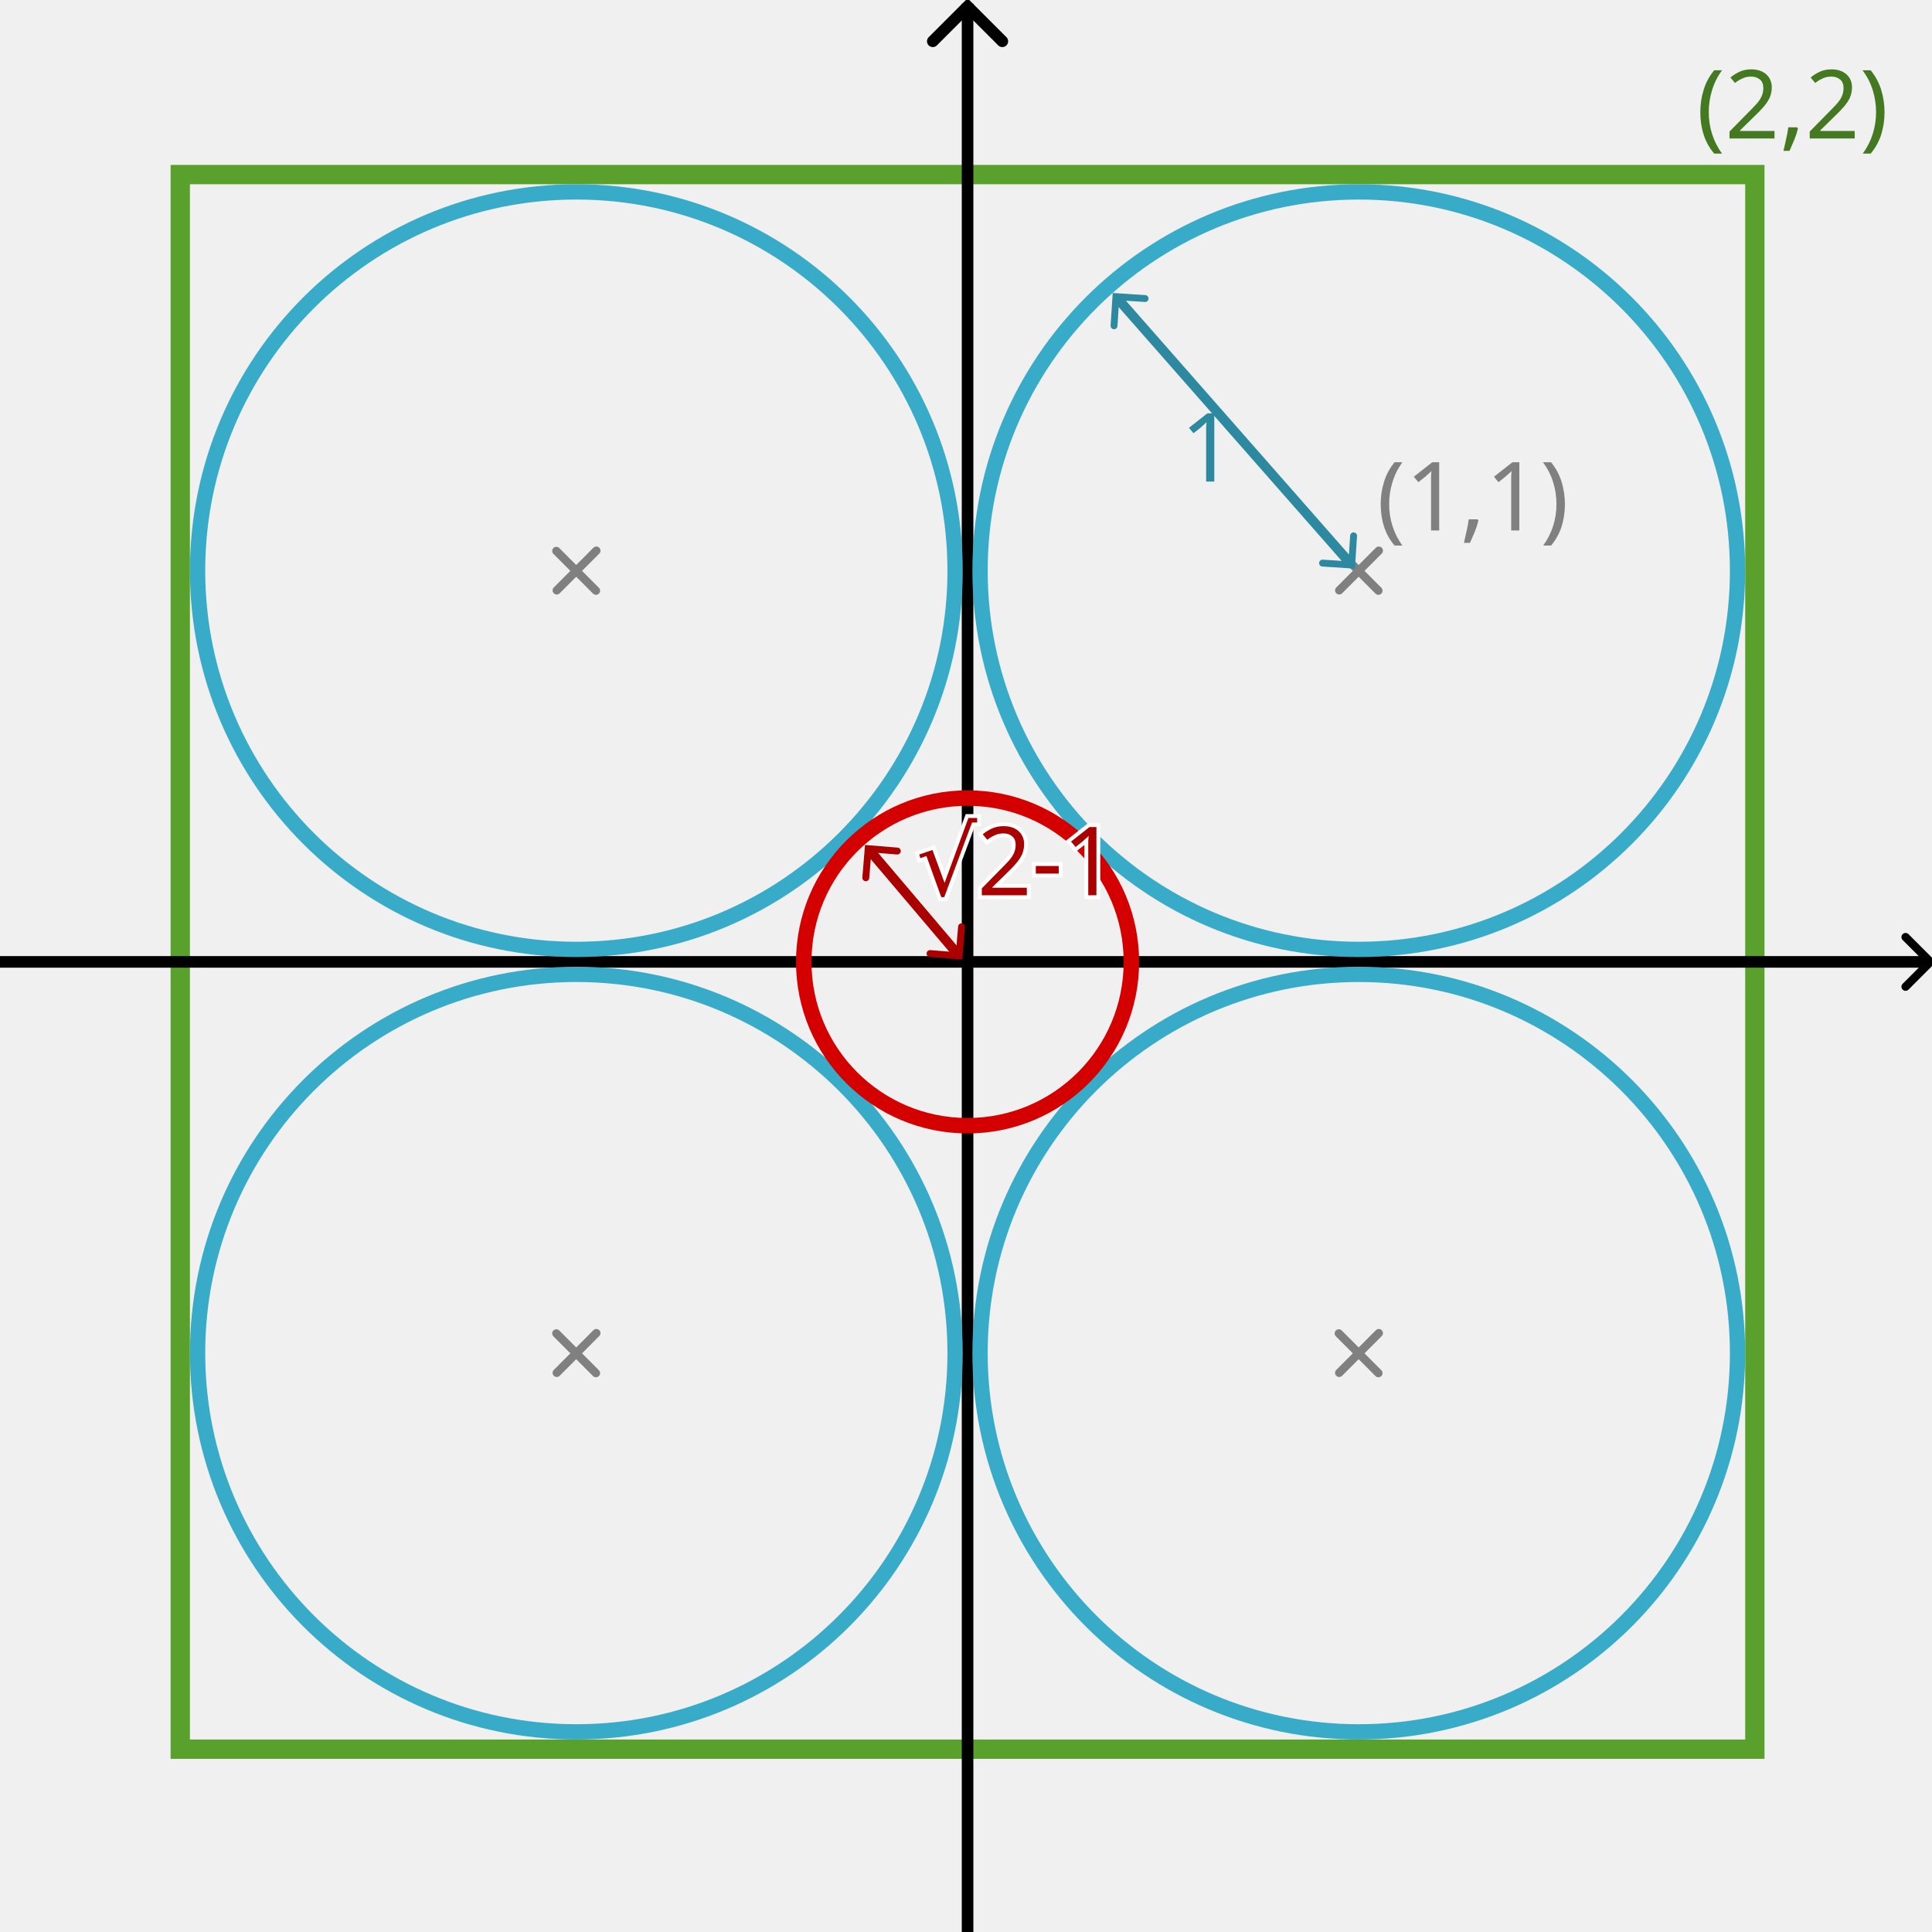
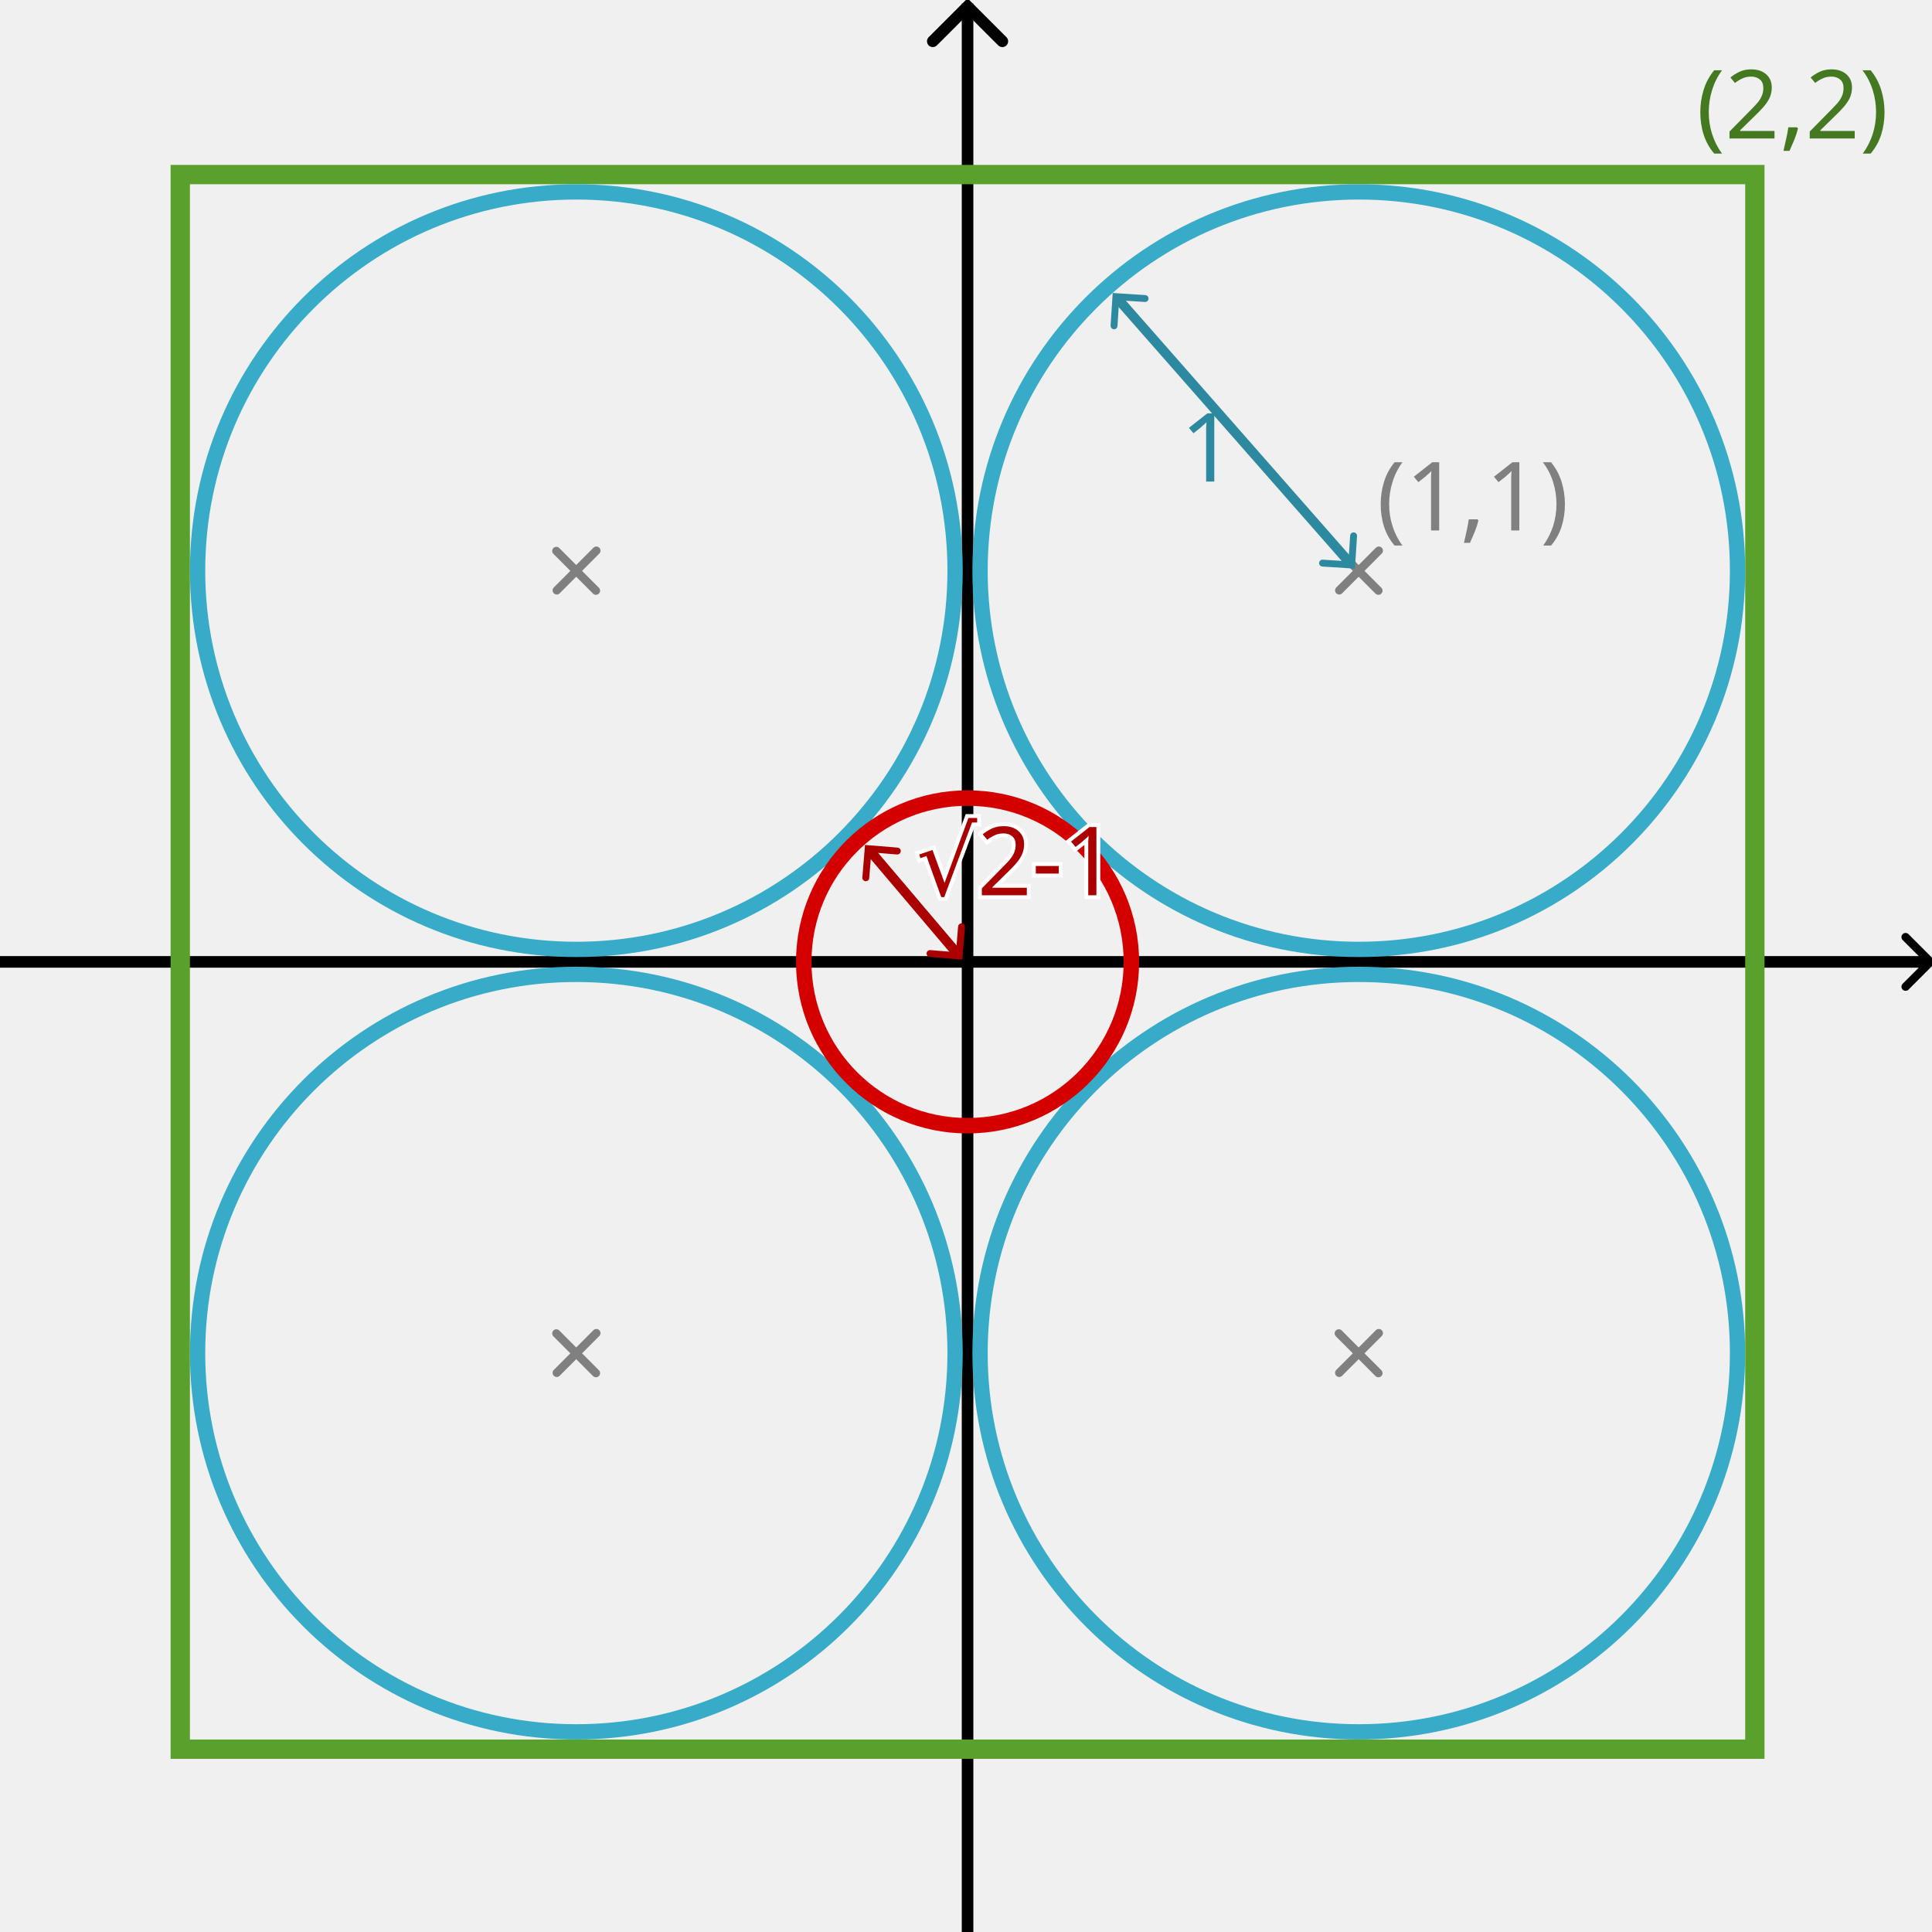
<svg xmlns="http://www.w3.org/2000/svg" width="100mm" height="100mm" viewBox="0 0 100 100" version="1.1" id="svg5">
  <defs id="defs2">
    <marker style="overflow:visible" id="Arrow3" refX="0" refY="0" orient="auto-start-reverse" markerWidth="4.207" markerHeight="7" viewBox="0 0 4.207 7" preserveAspectRatio="xMidYMid">
      <path style="fill:none;stroke:context-stroke;stroke-width:1;stroke-linecap:round" d="M 3,-3 0,0 3,3" id="arrow3" transform="rotate(180,0.125,0)" />
    </marker>
    <marker style="overflow:visible" id="Arrow3-8" refX="-1" refY="0" orient="auto-start-reverse" markerWidth="3" markerHeight="4.992" viewBox="0 0 4.207 7" preserveAspectRatio="xMidYMid">
      <path style="fill:none;stroke:context-stroke;stroke-width:1;stroke-linecap:round" d="M 3,-3 0,0 3,3" id="arrow3-5" transform="rotate(180,0.125,0)" />
    </marker>
    <marker style="overflow:visible" id="Arrow3-8-7" refX="-1" refY="0" orient="auto-start-reverse" markerWidth="3" markerHeight="4.992" viewBox="0 0 4.207 7" preserveAspectRatio="xMidYMid">
      <path style="fill:none;stroke:context-stroke;stroke-width:1;stroke-linecap:round" d="M 3,-3 0,0 3,3" id="arrow3-5-9" transform="rotate(180,0.125,0)" />
    </marker>
  </defs>
  <g id="layer1">
-     <rect style="fill:none;fill-opacity:1;stroke:#5aa02c;stroke-width:1;stroke-linecap:round;stroke-miterlimit:8;stroke-dasharray:none;stroke-dashoffset:0;stroke-opacity:1;paint-order:stroke markers fill" id="rect3160" width="81.5" height="81.5" x="9.331" y="9.037" ry="0" />
    <path style="fill:#000000;fill-opacity:0.5;stroke:#000000;stroke-width:0.6;stroke-linecap:square;stroke-miterlimit:8;stroke-dasharray:none;stroke-dashoffset:0;marker-end:url(#Arrow3);paint-order:stroke markers fill" d="M 50.081,99.787 V 0.487" id="path236" />
    <path style="fill:#000000;fill-opacity:0.5;stroke:#000000;stroke-width:0.6;stroke-linecap:square;stroke-miterlimit:8;stroke-dasharray:none;stroke-dashoffset:0;marker-end:url(#Arrow3-8);paint-order:stroke markers fill" d="M 0.081,49.787 H 99.381" id="path236-0" />
-     <circle style="fill:none;fill-opacity:0.5;stroke:#37abc8;stroke-width:0.791;stroke-linecap:square;stroke-miterlimit:8;stroke-dasharray:none;stroke-dashoffset:0;paint-order:stroke markers fill" id="path1491" cx="70.331" cy="29.537" r="19.604" />
-     <circle style="fill:none;fill-opacity:0.5;stroke:#37abc8;stroke-width:0.791;stroke-linecap:square;stroke-miterlimit:8;stroke-dasharray:none;stroke-dashoffset:0;paint-order:stroke markers fill" id="path1491-3" cx="29.831" cy="29.537" r="19.604" />
-     <circle style="fill:none;fill-opacity:0.5;stroke:#37abc8;stroke-width:0.791;stroke-linecap:square;stroke-miterlimit:8;stroke-dasharray:none;stroke-dashoffset:0;paint-order:stroke markers fill" id="path1491-5" cx="29.831" cy="70.037" r="19.604" />
-     <circle style="fill:none;fill-opacity:0.5;stroke:#37abc8;stroke-width:0.791;stroke-linecap:square;stroke-miterlimit:8;stroke-dasharray:none;stroke-dashoffset:0;paint-order:stroke markers fill" id="path1491-6" cx="70.331" cy="70.037" r="19.604" />
-     <circle style="fill:none;fill-opacity:0.5;stroke:#d40000;stroke-width:0.8;stroke-linecap:square;stroke-miterlimit:8;stroke-dasharray:none;stroke-dashoffset:0;stroke-opacity:1;paint-order:stroke markers fill" id="path1491-2" cx="50.081" cy="49.787" r="8.479" />
+     <rect style="fill:none;fill-opacity:1;stroke:#5aa02c;stroke-width:1;stroke-linecap:round;stroke-miterlimit:8;stroke-dasharray:none;stroke-dashoffset:0;stroke-opacity:1;paint-order:stroke markers fill" id="rect3160" width="81.5" height="81.5" x="9.331" y="9.037" ry="0" />
    <path id="path1889" style="fill:none;fill-opacity:0.5;stroke:#808080;stroke-width:0.429;stroke-linecap:round;stroke-miterlimit:8;stroke-dasharray:none;stroke-dashoffset:0;stroke-opacity:1;paint-order:stroke markers fill" d="m 71.367,28.502 -2.05,2.056 m -0.021,-2.041 2.05,2.056" />
    <path id="path1889-6" style="fill:none;fill-opacity:0.5;stroke:#808080;stroke-width:0.429;stroke-linecap:round;stroke-miterlimit:8;stroke-dasharray:none;stroke-dashoffset:0;stroke-opacity:1;paint-order:stroke markers fill" d="m 30.867,28.502 -2.05,2.056 m -0.021,-2.041 2.05,2.056" />
    <path id="path1889-5" style="fill:none;fill-opacity:0.5;stroke:#808080;stroke-width:0.429;stroke-linecap:round;stroke-miterlimit:8;stroke-dasharray:none;stroke-dashoffset:0;stroke-opacity:1;paint-order:stroke markers fill" d="m 30.867,69.002 -2.05,2.056 m -0.021,-2.041 2.05,2.056" />
    <path id="path1889-0" style="fill:none;fill-opacity:0.5;stroke:#808080;stroke-width:0.429;stroke-linecap:round;stroke-miterlimit:8;stroke-dasharray:none;stroke-dashoffset:0;stroke-opacity:1;paint-order:stroke markers fill" d="m 71.367,69.002 -2.05,2.056 m -0.021,-2.041 2.05,2.056" />
    <text xml:space="preserve" style="font-size:4.939px;font-family:Calibri;-inkscape-font-specification:Calibri;fill:#808080;fill-opacity:1;stroke:none;stroke-width:0.4;stroke-linecap:round;stroke-miterlimit:8;stroke-dasharray:none;stroke-dashoffset:0;stroke-opacity:1;paint-order:stroke markers fill" x="71.261" y="27.455" id="text1995">
      <tspan id="tspan1993" style="font-size:4.939px;fill:#808080;fill-opacity:1;stroke:none;stroke-width:0.4" x="71.261" y="27.455">(1,1)</tspan>
    </text>
    <text xml:space="preserve" style="font-size:4.939px;font-family:Calibri;-inkscape-font-specification:Calibri;fill:#447821;fill-opacity:1;stroke:none;stroke-width:0.4;stroke-linecap:round;stroke-miterlimit:8;stroke-dasharray:none;stroke-dashoffset:0;stroke-opacity:1;paint-order:stroke markers fill" x="87.805" y="7.168" id="text1995-1">
      <tspan id="tspan1993-65" style="font-size:4.939px;fill:#447821;fill-opacity:1;stroke:none;stroke-width:0.4" x="87.805" y="7.168">(2,2)</tspan>
    </text>
    <text xml:space="preserve" style="font-size:4.939px;font-family:Calibri;-inkscape-font-specification:Calibri;fill:#2c89a0;fill-opacity:1;stroke:none;stroke-width:0.4;stroke-linecap:round;stroke-miterlimit:8;stroke-dasharray:none;stroke-dashoffset:0;stroke-opacity:1;paint-order:stroke markers fill" x="61.101" y="24.925" id="text1995-9">
      <tspan id="tspan1993-6" style="font-size:4.939px;fill:#2c89a0;fill-opacity:1;stroke:none;stroke-width:0.4" x="61.101" y="24.925">1</tspan>
    </text>
+     <path style="fill:#2c89a0;fill-opacity:1;stroke:#2c89a0;stroke-width:0.5;stroke-linecap:round;stroke-miterlimit:8;stroke-dasharray:none;stroke-dashoffset:0;stroke-opacity:1;marker-start:url(#Arrow3-8);marker-end:url(#Arrow3-8);paint-order:stroke markers fill" d="M 58.054,15.689 69.67,28.909" id="path3988" />
+     <circle style="fill:none;fill-opacity:0.5;stroke:#37abc8;stroke-width:0.791;stroke-linecap:square;stroke-miterlimit:8;stroke-dasharray:none;stroke-dashoffset:0;paint-order:stroke markers fill" id="path1491" cx="70.331" cy="29.537" r="19.604" />
+     <circle style="fill:none;fill-opacity:0.5;stroke:#37abc8;stroke-width:0.791;stroke-linecap:square;stroke-miterlimit:8;stroke-dasharray:none;stroke-dashoffset:0;paint-order:stroke markers fill" id="path1491-3" cx="29.831" cy="29.537" r="19.604" />
+     <circle style="fill:none;fill-opacity:0.5;stroke:#37abc8;stroke-width:0.791;stroke-linecap:square;stroke-miterlimit:8;stroke-dasharray:none;stroke-dashoffset:0;paint-order:stroke markers fill" id="path1491-5" cx="29.831" cy="70.037" r="19.604" />
+     <circle style="fill:none;fill-opacity:0.5;stroke:#37abc8;stroke-width:0.791;stroke-linecap:square;stroke-miterlimit:8;stroke-dasharray:none;stroke-dashoffset:0;paint-order:stroke markers fill" id="path1491-6" cx="70.331" cy="70.037" r="19.604" />
+     <circle style="fill:none;fill-opacity:0.5;stroke:#d40000;stroke-width:0.8;stroke-linecap:square;stroke-miterlimit:8;stroke-dasharray:none;stroke-dashoffset:0;stroke-opacity:1;paint-order:stroke markers fill" id="path1491-2" cx="50.081" cy="49.787" r="8.479" />
    <text xml:space="preserve" style="font-size:4.939px;font-family:Calibri;-inkscape-font-specification:Calibri;fill:#aa0000;fill-opacity:1;stroke:#ffffff;stroke-width:0.4;stroke-linecap:round;stroke-miterlimit:8;stroke-dasharray:none;stroke-dashoffset:0;stroke-opacity:1;paint-order:stroke markers fill" x="47.437" y="46.337" id="text1995-9-7">
      <tspan id="tspan1993-6-5" style="font-size:4.939px;fill:#aa0000;fill-opacity:1;stroke:#ffffff;stroke-width:0.4" x="47.437" y="46.337">√2-1</tspan>
    </text>
-     <path style="fill:#2c89a0;fill-opacity:1;stroke:#2c89a0;stroke-width:0.5;stroke-linecap:round;stroke-miterlimit:8;stroke-dasharray:none;stroke-dashoffset:0;stroke-opacity:1;marker-start:url(#Arrow3-8);marker-end:url(#Arrow3-8);paint-order:stroke markers fill" d="M 58.054,15.689 69.67,28.909" id="path3988" />
    <path style="fill:#aa0000;fill-opacity:1;stroke:#aa0000;stroke-width:0.5;stroke-linecap:round;stroke-miterlimit:8;stroke-dasharray:none;stroke-dashoffset:0;stroke-opacity:1;marker-start:url(#Arrow3-8-7);marker-end:url(#Arrow3-8-7);paint-order:stroke markers fill" d="m 45.225,44.266 4.132,4.872" id="path3988-1" />
  </g>
</svg>
